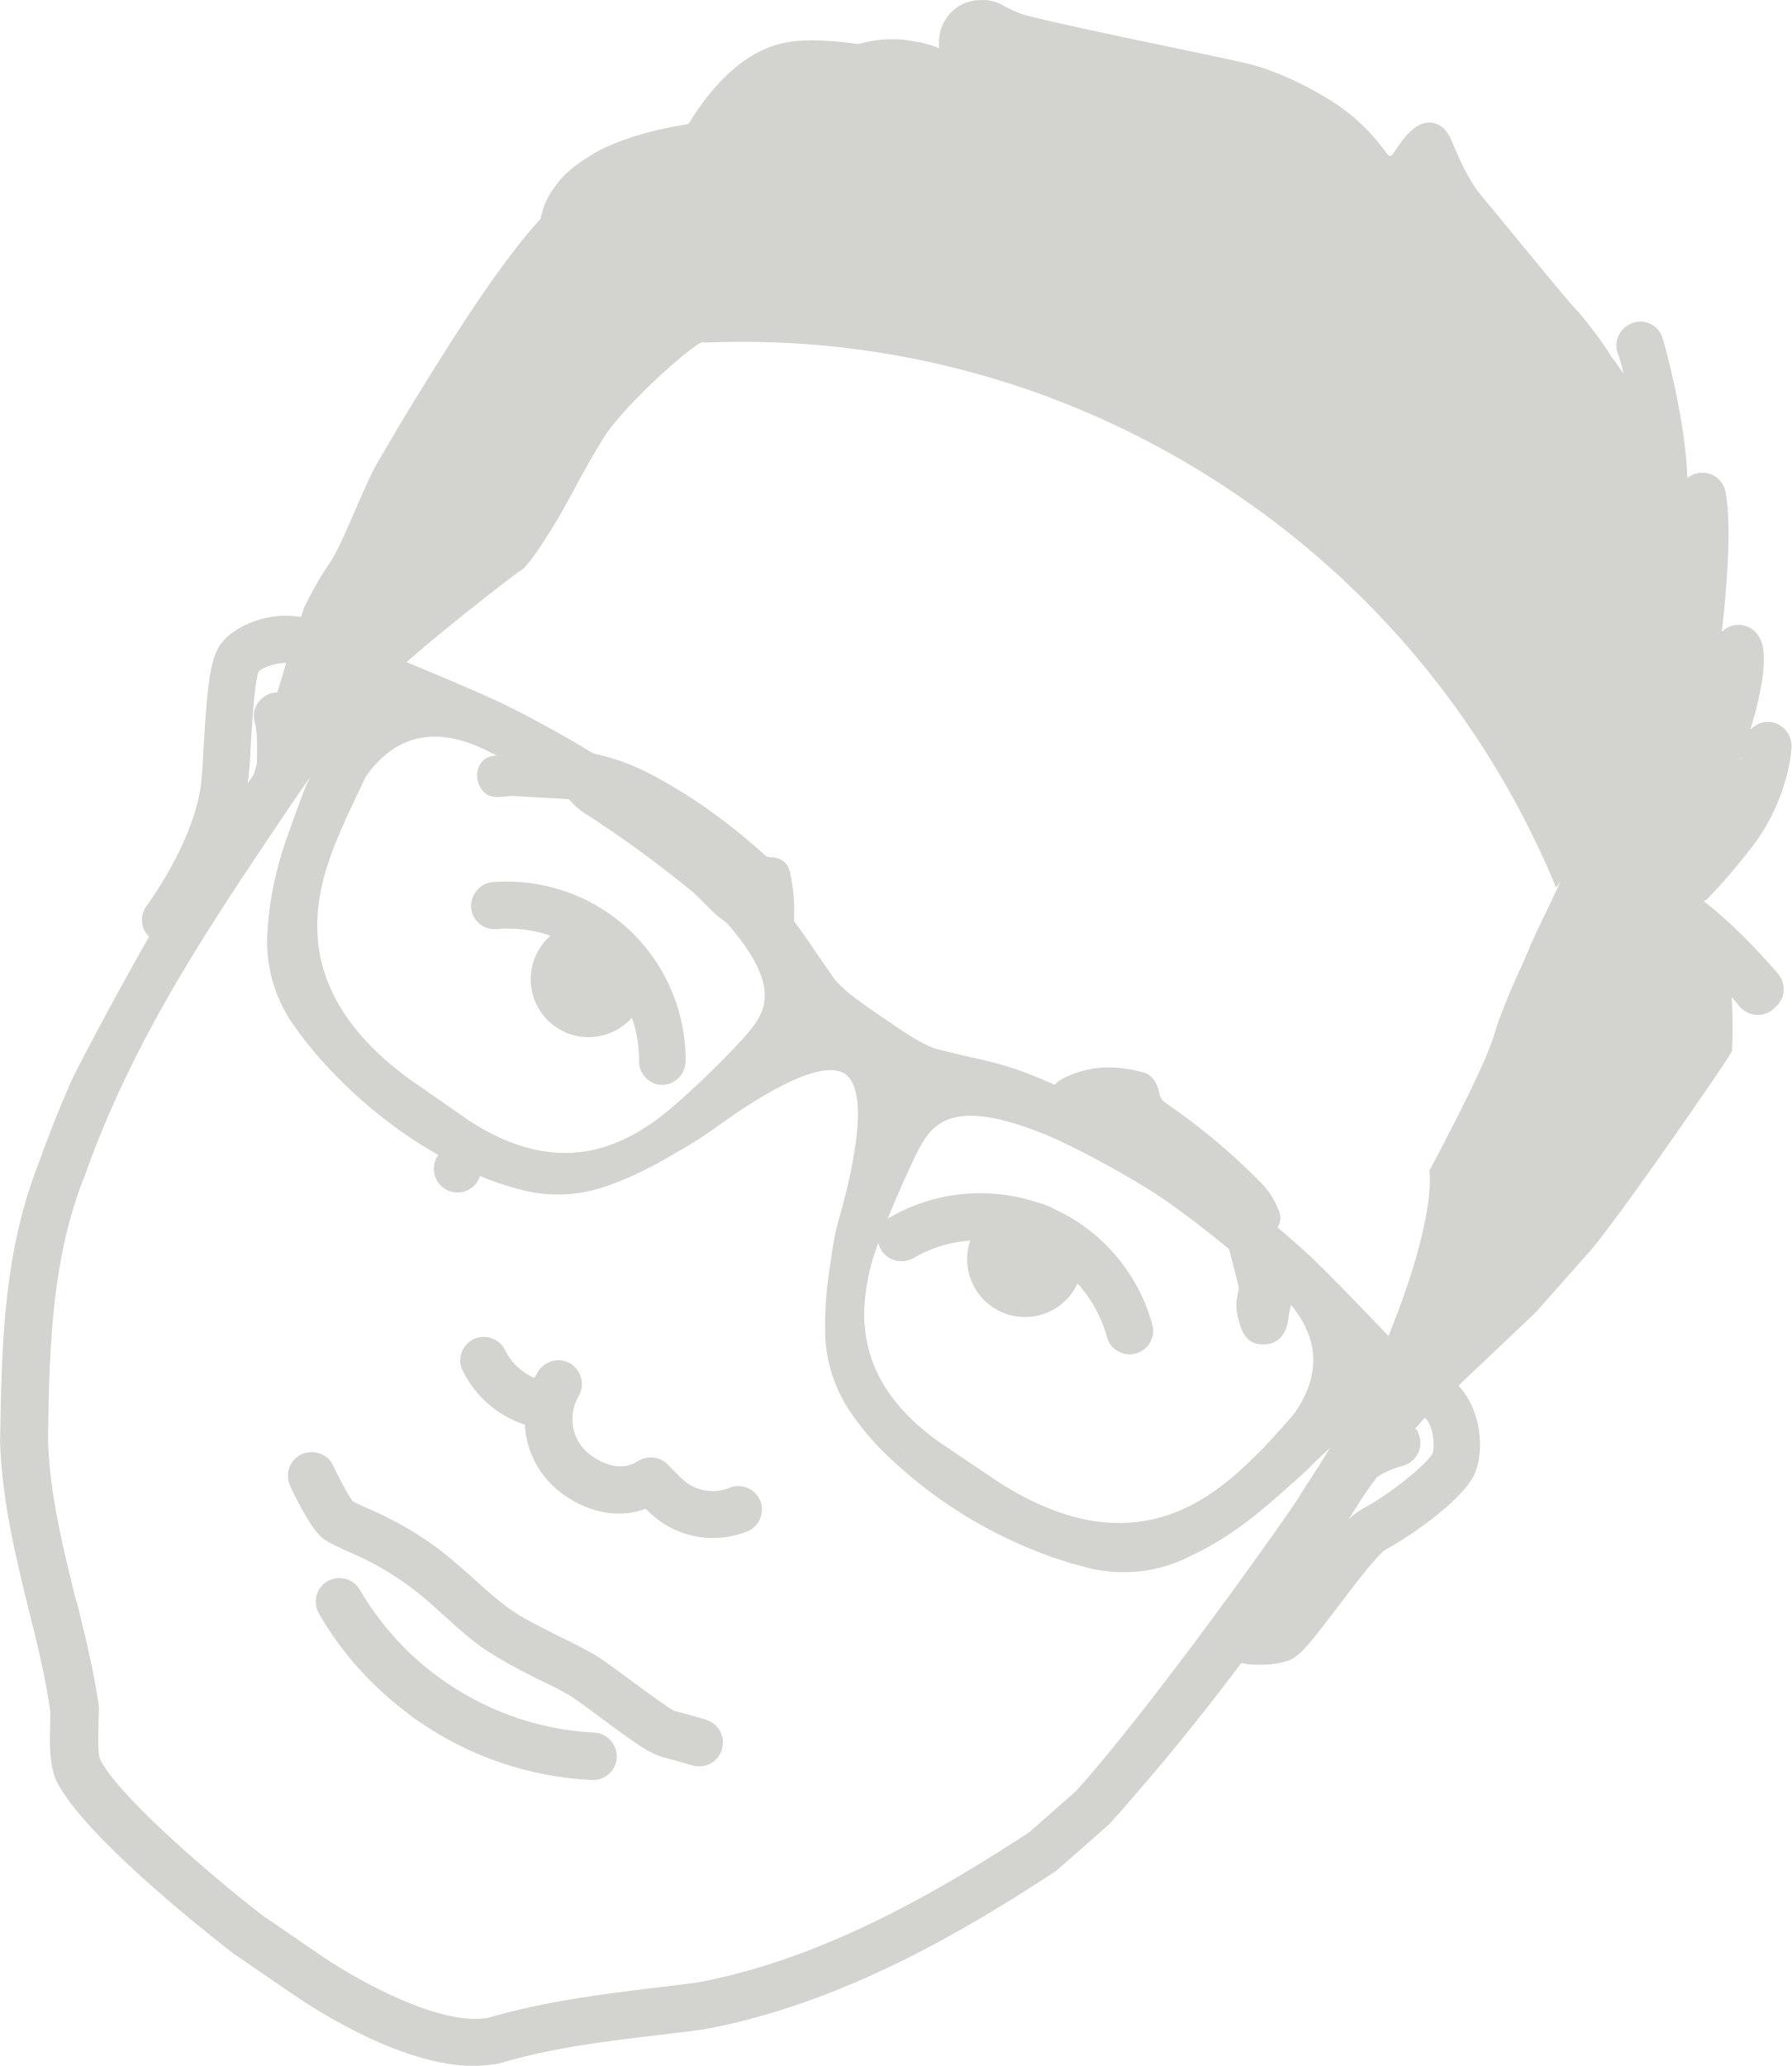
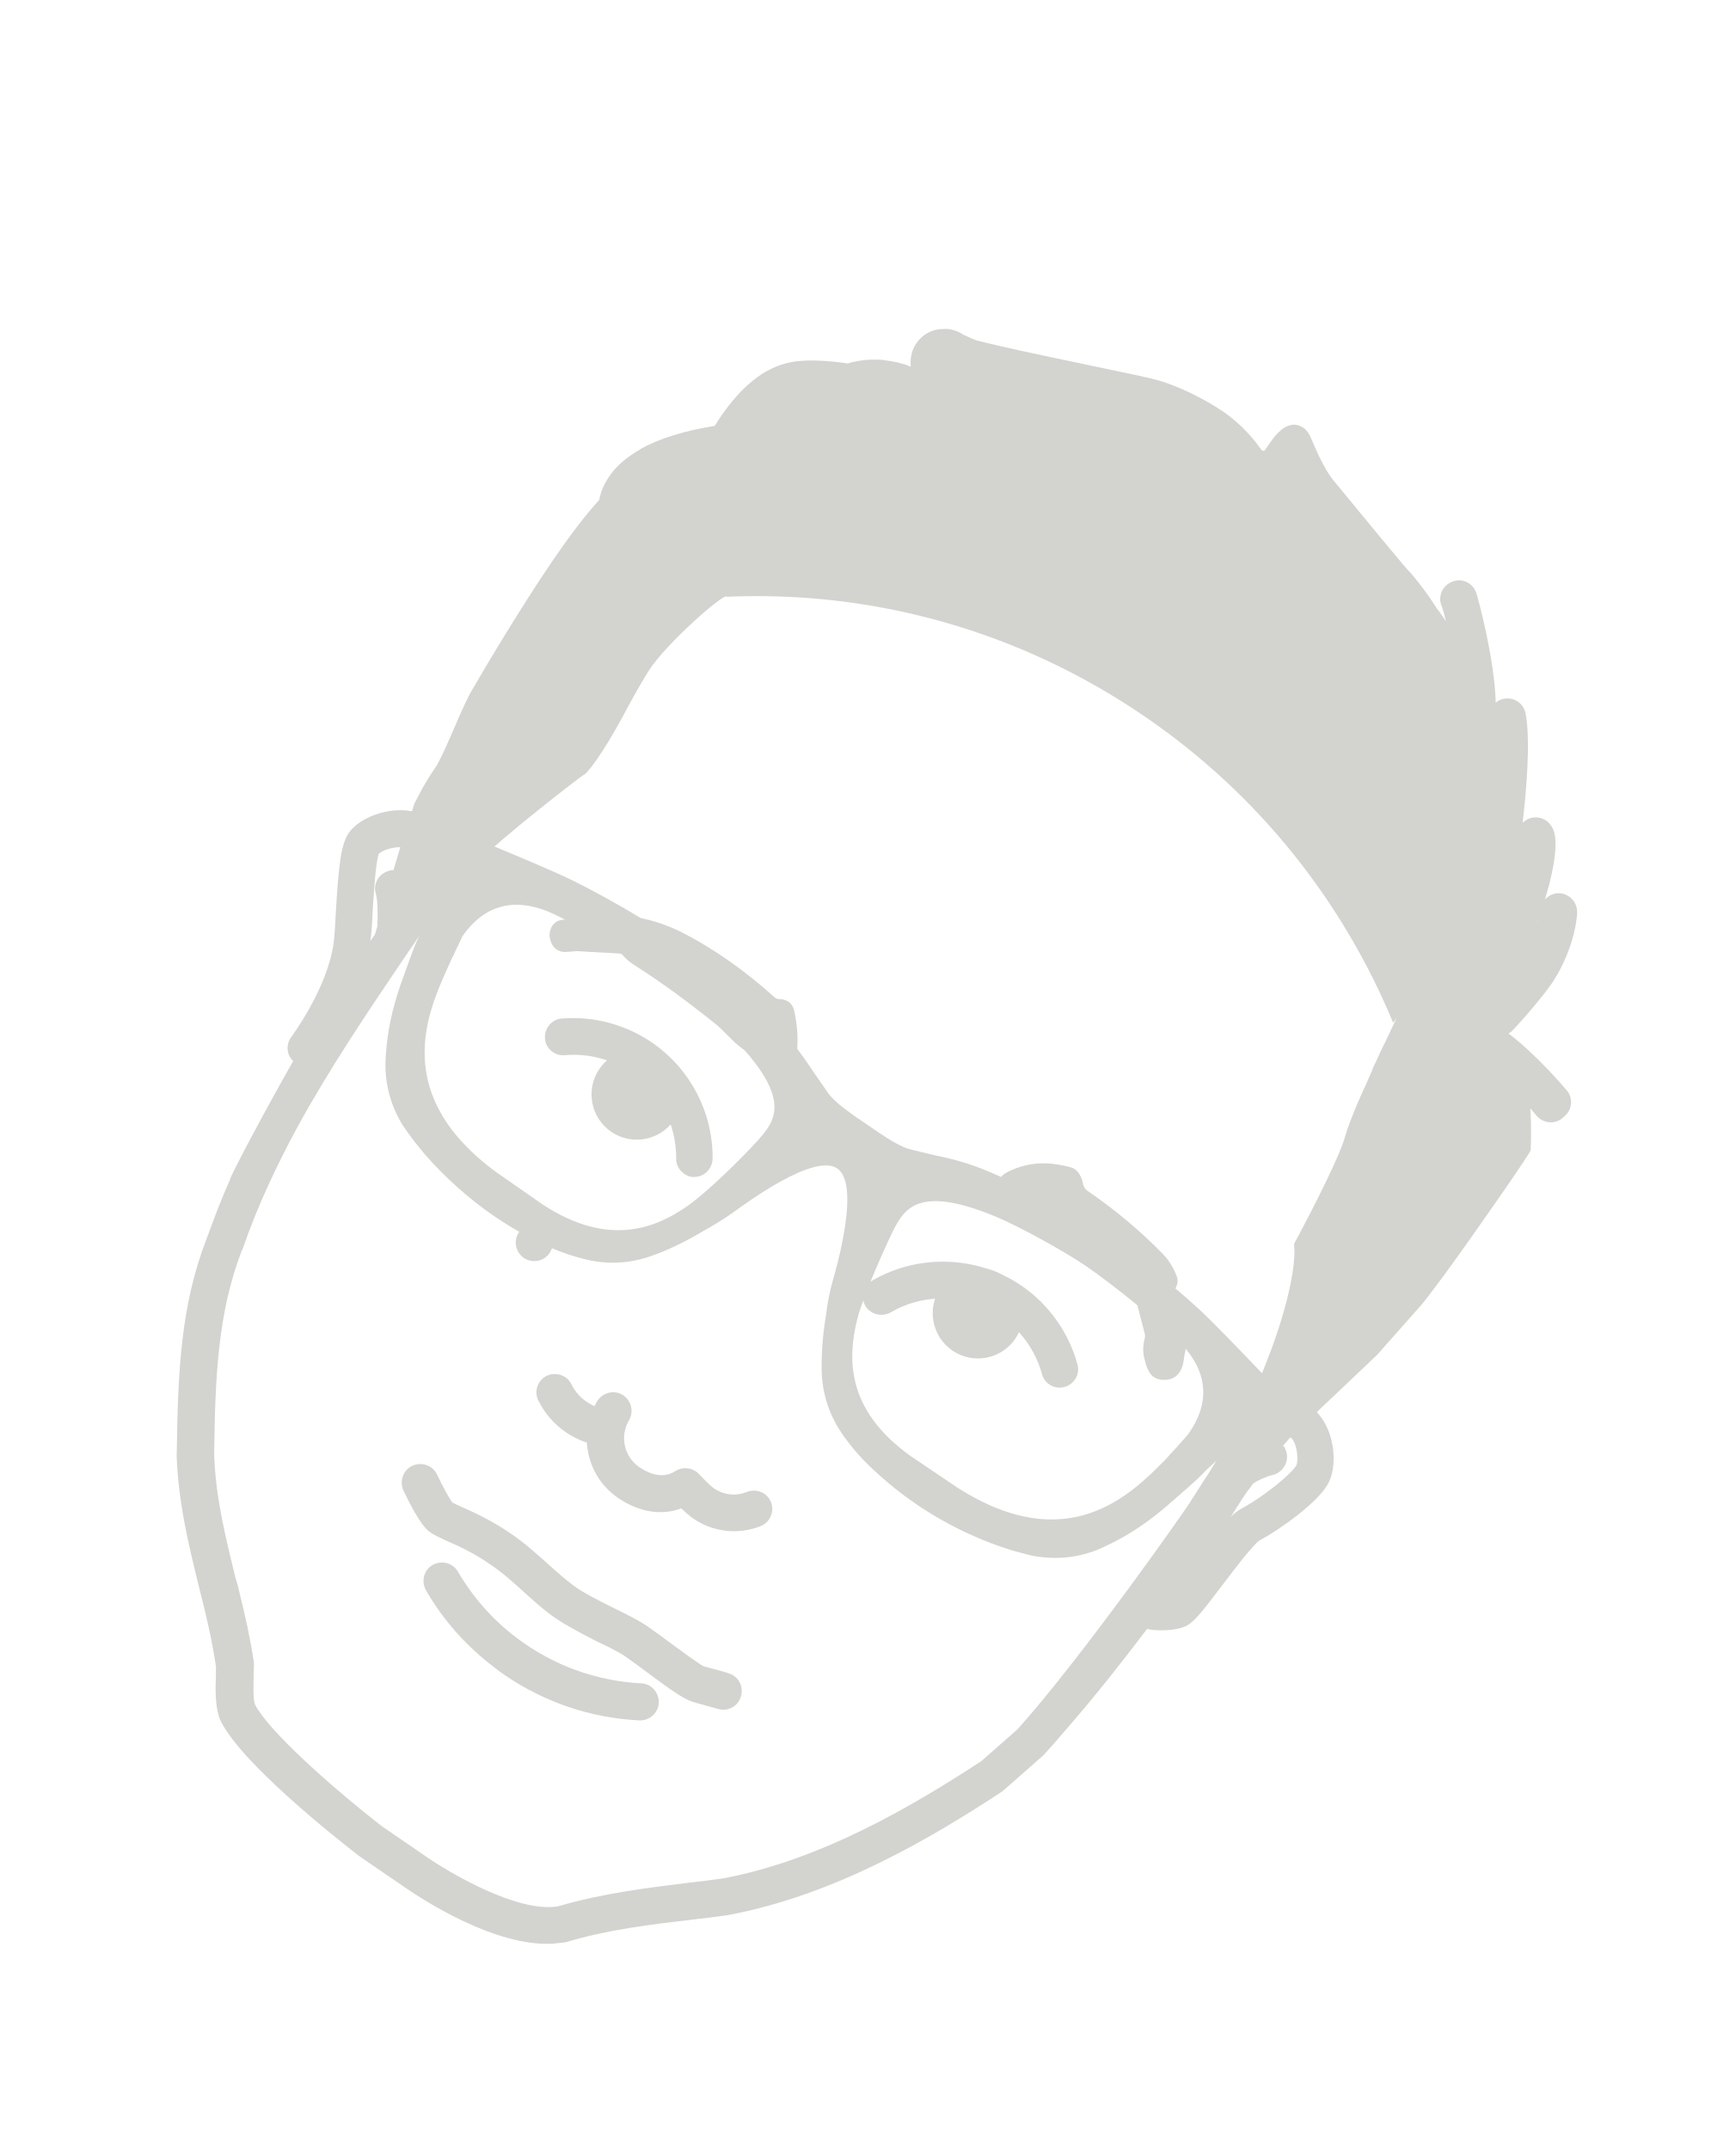
- <svg xmlns="http://www.w3.org/2000/svg" width="100%" height="100%" viewBox="0 0 5345 6161" version="1.1" xml:space="preserve" style="fill-rule:evenodd;clip-rule:evenodd;stroke-linejoin:round;stroke-miterlimit:2;">
-   <g transform="matrix(1,0,0,1,-3767.238,19.32833)">
+ <svg xmlns="http://www.w3.org/2000/svg" width="100%" height="100%" viewBox="0 0 6621 8202" version="1.1" xml:space="preserve" style="fill-rule:evenodd;clip-rule:evenodd;stroke-linejoin:round;stroke-miterlimit:2;">
+   <g transform="matrix(1,0,0,1,-3093.295,1274.184)">
    <g transform="matrix(8.333333,0,0,8.333333,0,0)">
      <g transform="matrix(1,0,0,1,939.6025,198.2787)">
        <path d="M0,339.461C-1.473,340.278 -3.265,341.562 -4.853,343.213C-3.199,340.466 -1.177,337.514 0.689,334.456C1.967,332.591 3.243,330.727 4.782,328.814L5.314,328.037C7.581,326.394 11.467,324.719 14.453,324.025C18.96,322.776 21.784,318.319 20.642,313.657C20.34,312.765 20.037,311.873 19.629,311.137C19.474,311.03 19.162,310.817 19.007,310.711C20.014,309.575 21.233,308.128 22.347,306.836L23.123,307.368C25.747,310.534 26.177,317.905 25.056,319.875C22.076,324.225 10.57,333.692 0,339.461M-102.492,440.445L-119.128,455.07C-150.516,475.568 -192.351,500.324 -237.637,508.792C-242.659,509.46 -247.682,510.128 -252.599,510.641C-272.059,513.061 -292.198,515.472 -313.01,521.531C-331.539,524.589 -363.217,505.858 -373.985,498.254L-393.561,484.846C-411.615,470.882 -441.327,445.282 -450.088,431.749C-450.808,430.799 -451.265,429.801 -451.674,429.065C-452.589,427.068 -452.389,419.445 -452.24,415.895C-452.272,414.276 -452.148,412.763 -452.131,411.405L-452.114,410.047C-453.851,398.586 -456.275,387.796 -458.912,377.317L-458.96,377.055C-459.352,374.961 -460.005,372.916 -460.659,370.871C-464.83,353.634 -468.912,337.6 -470.097,319.67C-470.146,319.408 -470.089,318.991 -470.138,318.729C-470.276,317.265 -470.308,315.645 -470.34,314.026C-469.897,278.723 -468.59,249.489 -457.631,221.161L-457.418,220.85C-450.645,201.296 -441.842,182.446 -432.058,164.497C-417.518,137.937 -400.435,112.662 -383.777,88.009L-380.691,83.503C-379.521,81.794 -378.244,79.93 -377.073,78.221C-368.822,65.841 -357.625,51.827 -349.793,43.725C-338.941,32.214 -301.497,3.538 -301.342,3.645C-299.877,3.506 -292.552,-5.856 -282.604,-24.378C-279.502,-30.241 -275.866,-36.881 -271.389,-44.085C-263.555,-56.522 -236.198,-80.467 -235.603,-78.004C-169.755,-80.834 -102.65,-63.174 -44.08,-23.057C8.587,13.017 46.778,62.228 69.49,117.043C70.447,115.645 71.086,114.713 71.086,114.713C71.086,114.713 70.603,115.751 69.743,117.673C69.047,119.022 68.188,120.944 67.221,123.021C66.525,124.37 65.878,125.982 64.97,127.642C63.896,129.874 62.718,132.262 61.588,134.912C61.269,135.378 61.211,135.795 60.892,136.261C60.679,136.572 60.728,136.833 60.515,137.144C60.195,137.61 60.032,138.183 59.975,138.6C59.008,140.677 57.984,143.171 56.748,145.976C56.429,146.442 56.371,146.859 56.052,147.326C55.086,149.403 54.275,151.586 53.202,153.819C50.672,159.846 48.567,165.252 47.42,169.259C46.871,171.394 45.74,174.043 44.553,177.11C37.772,193.008 24.084,218.325 24.084,218.325C24.084,218.325 24.182,218.849 24.222,219.789C24.49,223.397 24.247,234.414 17.234,256.316C15.933,260.217 14.466,264.69 12.631,269.368C11.607,271.863 10.739,274.463 9.609,277.113C9.503,277.268 9.396,277.424 9.396,277.424C8.807,278.617 8.372,279.918 7.783,281.112C3.696,290.41 -1.494,300.321 -7.421,310.641C-8.862,313.078 -10.196,315.359 -11.531,317.64C-12.865,319.922 -14.355,322.097 -15.583,324.223C-15.902,324.689 -16.222,325.155 -16.541,325.621C-18.833,329.301 -21.174,332.719 -23.04,335.777C-23.049,336.456 -72.775,407.389 -102.492,440.445M-397.819,66.522C-397.299,58.433 -396.433,43.505 -394.975,39.711C-393.494,38.215 -388.929,36.548 -385.117,36.649C-386.101,40.083 -387.19,43.674 -388.28,47.264C-389.114,47.149 -389.899,47.296 -390.792,47.598C-395.25,49.109 -397.763,53.778 -396.252,58.237C-395.501,60.806 -395.325,67.546 -395.654,73.026C-396.252,74.899 -396.58,76.044 -396.744,76.616C-396.851,76.772 -397.595,77.859 -398.873,79.723C-398.306,76.231 -397.985,71.43 -397.819,66.522M135.457,71.385C135.514,70.967 135.465,70.706 135.678,70.395L135.784,70.24C135.678,70.395 135.62,70.812 135.457,71.385M34.556,295.341C34.4,295.235 42.593,287.607 42.593,287.607L62.15,269.049L82.284,246.32C84.297,244.047 88.177,238.716 93.17,232.093C108.37,211.234 132.361,176.54 132.428,175.444C132.485,175.027 132.857,166.152 132.388,157.842C132.289,157.318 132.347,156.901 132.355,156.222L134.979,159.389C137.963,163.03 143.23,163.671 146.766,160.843C147.134,160.638 147.453,160.172 147.821,159.968L147.928,159.813C151.569,156.829 151.898,151.348 148.964,147.969C147.215,145.858 134.756,131.39 122.598,122.149L122.287,121.936C122.655,121.732 123.023,121.528 123.498,121.168C130.904,113.687 139.662,102.567 141.364,100.082C141.896,99.305 142.429,98.528 142.961,97.751C153.3,81.324 153.74,67.018 153.749,66.339C153.702,61.742 150.146,57.937 145.5,57.721C143.046,57.638 140.682,58.758 138.987,60.565L141.118,53.122C141.118,53.122 141.225,52.967 141.176,52.705C145.904,33.805 143.093,28.912 142.12,27.333C139.873,23.283 134.721,21.808 130.671,24.055C129.935,24.464 129.354,24.979 128.772,25.494C130.473,10.681 132.479,-11.91 130.131,-24.475C129.249,-29.187 124.899,-32.166 120.188,-31.285C118.617,-30.992 117.513,-30.379 116.457,-29.504C115.927,-49.724 108.138,-78.34 107.378,-80.23C105.605,-84.64 100.616,-86.687 96.362,-84.808C91.952,-83.035 89.905,-78.047 91.629,-73.899C92.136,-72.639 92.887,-70.07 93.63,-66.822C92.142,-68.983 90.81,-71.037 89.42,-72.673L89.216,-73.041C85.734,-78.622 81.777,-83.842 77.249,-89.226C77.085,-88.654 55.994,-114.512 42.515,-130.821C39.22,-134.675 35.853,-141.09 32.152,-150.015C31.139,-152.535 29.855,-154.327 28.458,-155.285C26.282,-156.775 24.041,-157.168 21.628,-156.311C19.583,-155.657 17.578,-154.063 15.458,-151.635C13.92,-149.722 12.43,-147.547 10.834,-145.216C10.515,-144.75 9.991,-144.652 9.524,-144.972C9.369,-145.078 9.369,-145.078 9.214,-145.184C3.672,-153.089 -3.089,-159.546 -10.915,-164.449C-18.118,-168.927 -25.748,-172.783 -33.444,-175.544C-35.055,-176.191 -36.772,-176.682 -38.49,-177.174C-40.936,-177.936 -50.676,-180.043 -67.868,-183.601C-93.238,-188.882 -111.158,-192.711 -121.414,-195.399L-121.569,-195.505C-122.142,-195.669 -123.598,-196.209 -125.83,-197.282C-126.713,-197.659 -127.752,-198.142 -128.839,-198.887C-131.383,-200.172 -133.935,-200.779 -136.601,-200.551C-141.354,-200.611 -145.927,-198.266 -148.8,-194.071C-150.715,-191.274 -151.485,-188.15 -151.471,-185.173C-151.422,-184.911 -151.479,-184.494 -151.431,-184.232C-151.382,-183.97 -151.438,-183.553 -151.39,-183.291C-153.467,-184.258 -155.602,-184.807 -157.736,-185.356C-158.153,-185.413 -162.636,-186.201 -164.304,-186.431C-166.234,-186.612 -170.569,-186.614 -172.819,-186.329C-175.33,-185.994 -177.948,-185.505 -180.255,-184.803C-187.919,-185.943 -198.511,-186.808 -205.579,-185.486C-218.454,-183.349 -230.328,-173.679 -241.15,-156.212C-255.229,-153.987 -266.608,-150.369 -275.076,-145.669L-275.183,-145.514C-275.289,-145.359 -275.289,-145.359 -275.551,-145.31C-281.286,-141.935 -285.877,-138.231 -288.963,-133.726C-291.566,-130.259 -293.286,-126.415 -294.016,-122.351C-306.938,-108.149 -321.738,-85.875 -340.403,-55.293C-344.242,-49.021 -348.139,-42.332 -352.249,-35.332C-356.997,-27.4 -364.893,-5.875 -369.255,0.494C-374.15,7.641 -376.295,12.106 -378.277,15.998C-378.539,16.047 -378.924,17.609 -379.792,20.21C-390.474,18.143 -403.277,22.84 -408.483,29.774C-412.363,35.105 -413.325,45.174 -414.57,65.32C-414.851,71.062 -415.181,76.542 -415.592,80.14C-418.31,101.103 -434.778,123.148 -434.991,123.458C-437.593,126.925 -437.236,131.735 -434.137,134.542C-444.87,153.211 -463.644,188.284 -463.022,188.709C-466.944,197.435 -470.4,206.48 -473.702,215.631C-485.79,246.61 -486.958,277.307 -487.476,314.385L-487.534,314.802C-486.816,336.748 -481.943,356.292 -477.323,375.206C-474.286,387.1 -471.307,399.412 -469.48,412.075C-469.546,413.171 -469.612,414.267 -469.523,415.47C-469.812,421.89 -469.906,429.358 -468.044,434.97C-467.791,435.6 -467.693,436.124 -467.333,436.598C-466.827,437.858 -466.059,439.069 -465.29,440.28C-452.181,461.128 -409.09,494.523 -404.021,498.451L-382.582,513.136C-374.348,518.776 -341.345,540.24 -315.104,538.584C-313.378,538.397 -311.652,538.21 -309.926,538.022L-309.141,537.875C-289.376,532.012 -270.808,529.895 -250.93,527.533C-245.752,526.971 -240.729,526.303 -235.444,525.586L-234.921,525.487C-186.231,516.383 -142.187,490.402 -109.377,468.824L-90.997,452.654L-90.31,451.984C-86.709,448.059 -83.264,444.029 -79.924,440.153C-67.1,425.428 -54.945,410.015 -43.208,394.545C-41.956,394.718 -40.967,394.939 -40.55,394.997C-35.331,395.376 -29.426,395.084 -25.433,393.254C-21.596,391.317 -17.986,386.714 -8.426,374.089C-3.327,367.311 5.382,355.929 8.278,354.033C19.218,348.059 34.192,336.861 39.096,329.035C44.367,321.005 43.115,304.171 34.556,295.341" style="fill:rgb(211,212,207);fill-rule:nonzero;" />
      </g>
      <g transform="matrix(1,0,0,1,630.3076,481.7437)">
        <path d="M0,21.038C-5.437,17.313 -9.762,12.297 -12.614,6.464C-14.755,2.258 -12.863,-2.837 -8.764,-4.822C-4.665,-6.808 0.537,-5.071 2.522,-0.972C5.627,5.491 12.152,9.961 19.195,10.676C23.89,11.153 27.233,15.268 26.862,19.808C26.386,24.503 22.27,27.846 17.73,27.476C11.522,26.876 5.282,24.656 0,21.038" style="fill:rgb(211,212,207);fill-rule:nonzero;" />
      </g>
      <g transform="matrix(1,0,0,1,654.2178,500.1948)">
        <path d="M0,32.659C-14.448,22.763 -18.594,3.489 -9.629,-11.598C-7.125,-15.588 -2.094,-16.935 2.003,-14.586C5.994,-12.081 7.341,-7.049 4.991,-2.953C0.669,4.358 2.692,13.733 9.684,18.521C13.257,20.969 20.004,24.448 26.271,20.296C29.798,18.147 34.386,18.779 37.116,21.79C38.973,23.746 42.169,27.077 43.878,28.247C48.384,31.333 53.912,31.925 58.952,29.899C63.362,28.126 68.244,30.329 69.968,34.477C71.74,38.887 69.538,43.769 65.39,45.492C55.049,49.594 43.573,48.353 34.407,42.074C32.543,40.797 30.581,38.997 28.93,37.409C19.954,40.848 9.478,39.15 0,32.659" style="fill:rgb(211,212,207);fill-rule:nonzero;" />
      </g>
      <g transform="matrix(1,0,0,1,602.1719,582.2916)">
        <path d="M0,31.547C-1.554,30.483 -2.952,29.525 -4.399,28.306C-17.334,18.533 -27.945,6.7 -35.971,-7.242C-38.218,-11.292 -36.899,-16.551 -32.849,-18.798C-28.799,-21.046 -23.54,-19.726 -21.292,-15.676C-14.337,-3.837 -5.223,6.515 5.799,14.749C22.357,27.231 42.115,34.374 62.629,35.414C67.275,35.63 70.881,39.696 70.665,44.342C70.45,48.988 66.384,52.593 61.737,52.379C39.449,51.263 18.333,44.104 0,31.547" style="fill:rgb(211,212,207);fill-rule:nonzero;" />
      </g>
      <g transform="matrix(1,0,0,1,684.4424,313.743)">
        <path d="M0,70.682C-2.176,69.192 -3.761,66.509 -3.62,63.638C-3.58,47.916 -11.18,33.353 -24.074,24.521C-33.085,18.349 -43.652,15.448 -54.581,16.408C-59.235,16.872 -63.421,13.32 -63.729,8.772C-64.038,4.224 -60.642,-0.069 -56.093,-0.378C-41.558,-1.605 -26.722,2.394 -14.759,10.587C2.797,22.612 13.15,42.485 13.041,63.638C12.981,68.39 9.226,72.208 4.474,72.149C3.009,72.287 1.397,71.64 0,70.682" style="fill:rgb(211,212,207);fill-rule:nonzero;" />
      </g>
      <g transform="matrix(-0.825022,-0.565101,-0.565101,0.825022,643.4369,355.5976)">
        <path d="M-11.706,-37.803C-23.145,-37.803 -32.419,-28.53 -32.419,-17.089C-32.419,-5.65 -23.145,3.625 -11.706,3.624C-0.266,3.624 9.008,-5.649 9.008,-17.09C9.008,-28.529 -0.266,-37.804 -11.706,-37.803" style="fill:rgb(211,212,207);fill-rule:nonzero;" />
      </g>
      <g transform="matrix(1,0,0,1,769.9365,456.7138)">
        <path d="M0,-9.165C-0.932,-9.803 -1.913,-10.704 -2.526,-11.808C-4.773,-15.858 -3.561,-20.962 0.596,-23.364C21.853,-35.738 48.845,-34.825 69.042,-20.991C81.471,-12.478 90.658,0.434 94.602,15.004C95.851,19.511 93.182,24.074 88.675,25.324C84.167,26.573 79.448,23.797 78.354,19.396C75.407,8.704 68.786,-0.624 59.465,-7.009C44.55,-17.224 24.765,-17.995 9.137,-8.842C6.191,-7.207 2.642,-7.356 0,-9.165" style="fill:rgb(211,212,207);fill-rule:nonzero;" />
      </g>
      <g transform="matrix(-0.825022,-0.565101,-0.565101,0.825022,799.6586,455.7529)">
        <path d="M-11.706,-37.803C-23.145,-37.803 -32.42,-28.529 -32.419,-17.089C-32.419,-5.65 -23.145,3.625 -11.706,3.624C-0.265,3.625 9.008,-5.649 9.008,-17.09C9.008,-28.529 -0.266,-37.804 -11.706,-37.803" style="fill:rgb(211,212,207);fill-rule:nonzero;" />
      </g>
      <g transform="matrix(-0.825022,-0.565101,-0.565101,0.825022,607.9309,419.0095)">
        <path d="M-4.788,-15.465C-9.469,-15.464 -13.262,-11.671 -13.263,-6.991C-13.263,-2.311 -9.469,1.483 -4.788,1.483C-0.109,1.483 3.685,-2.311 3.685,-6.99C3.685,-11.67 -0.108,-15.465 -4.788,-15.465" style="fill:rgb(211,212,207);fill-rule:nonzero;" />
      </g>
      <g transform="matrix(1,0,0,1,717.915,274.4489)">
        <path d="M0,56.441C-3.95,54.877 -7.213,52.642 -10.312,49.835C-15.314,44.81 -17.947,42.322 -18.103,42.216C-31.029,31.764 -43.76,22.359 -56.819,14.1C-58.684,12.823 -60.286,11.497 -61.521,9.967C-61.88,9.492 -62.346,9.173 -63.024,9.164C-69.339,8.719 -75.605,8.536 -81.919,8.091C-82.075,7.985 -83.801,8.172 -87.408,8.441C-90.492,8.611 -92.773,7.276 -94.048,4.805C-95.167,2.441 -95.453,0.191 -94.535,-2.148C-93.561,-4.903 -91.139,-6.44 -87.744,-6.398C-86.125,-6.429 -84.66,-6.568 -83.4,-7.074C-81.249,-7.883 -79.94,-8.128 -79.417,-8.226C-62.68,-10 -47.255,-7.195 -33.296,0.083C-19.492,7.255 -5.616,16.988 8.07,29.329C8.536,29.649 9.003,29.968 9.682,29.976C13.755,30.028 16.135,31.886 16.926,35.395C18.607,42.938 18.931,50.463 17.741,57.865C17.224,61.619 15.521,64.105 12.895,65.273C10.269,66.441 7.766,66.097 5.329,64.656C2.893,63.215 1.404,61.055 0.817,57.914C0.826,57.235 0.466,56.76 0,56.441" style="fill:rgb(211,212,207);fill-rule:nonzero;" />
      </g>
      <g transform="matrix(1,0,0,1,886.9609,424.8389)">
        <path d="M0,8.143C-15.291,-1.189 -29.575,-11.658 -43.377,-23.166C-43.843,-23.485 -44.415,-23.649 -45.094,-23.657C-49.691,-23.61 -53.379,-25.224 -56.372,-28.186C-58.228,-30.142 -59.298,-32.245 -59.06,-34.592C-58.919,-37.463 -57.43,-39.638 -54.59,-41.117C-47.178,-44.942 -39.382,-45.993 -30.99,-44.582C-27.343,-43.909 -24.791,-43.303 -23.858,-42.664C-21.839,-41.281 -20.458,-38.965 -19.821,-35.562C-19.626,-34.515 -18.857,-33.304 -17.925,-32.666C-4.875,-23.727 6.547,-14.078 16.603,-3.766C19.439,-0.91 21.434,2.51 22.953,6.289C23.713,8.179 23.532,10.11 22.518,11.925C21.879,12.857 22.074,13.904 22.9,14.698C25.893,17.661 26.685,21.17 25.324,25.488C25.054,26.216 25.2,27.001 25.609,27.738C27.972,30.954 28.174,35.657 26.739,41.75C26.575,42.322 26.566,43.001 26.403,43.574C25.852,50.044 22.987,53.559 18.178,53.917C14.832,54.136 12.493,53.219 10.85,50.952C9.771,49.528 8.962,47.377 8.269,44.391C7.419,41.299 7.511,38.166 8.388,34.886C8.552,34.314 8.56,33.635 8.462,33.111L5.025,19.801C4.928,19.278 4.567,18.803 4.053,18.222C1.313,15.89 0.252,13.108 0.817,9.616C0.826,8.937 0.467,8.462 0,8.143" style="fill:rgb(211,212,207);fill-rule:nonzero;" />
      </g>
      <g transform="matrix(1,0,0,1,625.3252,559.252)">
        <path d="M0,28.448C-0.466,28.129 -1.088,27.703 -1.554,27.384C-5.953,24.143 -10.188,20.329 -14.268,16.621C-19.329,12.014 -24.7,7.193 -30.71,3.305C-37.546,-1.377 -44.661,-4.653 -49.96,-6.913C-53.231,-8.469 -55.308,-9.435 -57.017,-10.605C-58.416,-11.563 -61.833,-13.904 -69.416,-29.825C-71.295,-34.08 -69.665,-39.126 -65.304,-41.16C-61.05,-43.04 -56.004,-41.409 -53.969,-37.049C-51.477,-31.69 -48.413,-26.167 -46.974,-24.269C-46.091,-23.892 -44.431,-22.983 -42.82,-22.336C-37.365,-19.969 -29.057,-16.104 -21.133,-10.677C-14.346,-6.257 -8.615,-0.962 -2.933,4.071C0.992,7.672 4.867,11.011 8.645,13.827C13.354,17.281 20.208,20.605 26.644,23.872C32.302,26.607 37.389,29.178 41.534,31.79C44.642,33.918 48.729,36.946 52.974,40.081C57.839,43.642 65.704,49.486 68.092,50.665C72.934,51.927 79.076,53.623 79.387,53.836C83.967,55.147 86.467,59.827 85.156,64.407C83.845,68.987 79.165,71.488 74.585,70.177C74.585,70.177 68.288,68.374 63.863,67.169C59.594,66.071 54.156,62.347 42.823,53.9C38.735,50.871 34.958,48.055 32.161,46.14C29.054,44.012 24.123,41.547 19.085,39.238C12.339,35.759 5.593,32.279 0,28.448" style="fill:rgb(211,212,207);fill-rule:nonzero;" />
      </g>
      <g transform="matrix(1,0,0,1,904.6787,272.8917)">
        <path d="M0,242.525C-15.606,258.312 -44.544,287.564 -95.168,255.172L-116.559,240.749C-146.739,219.165 -144.977,195.265 -141.223,179.12C-140.501,175.734 -138.879,171.367 -137.094,166.427C-136.496,164.555 -135.742,162.788 -134.883,160.866C-131.435,152.5 -127.618,143.93 -124.884,138.271C-119.636,127.943 -113.691,116.265 -77.733,131.08C-66.718,135.658 -45.865,147.202 -36.699,153.48L-35.922,154.012C-29.708,158.268 -20.86,165.013 -12.692,171.749C-5.506,177.584 1.108,183.256 5.393,187.332C6.733,188.707 8.074,190.081 9.464,191.718C17.132,200.85 22.033,214.022 11.073,230.024C9.796,231.888 2.594,239.737 0,242.525M-186.513,96.287C-194.141,104.757 -209.951,120.176 -218.698,126.282C-232.24,135.723 -254.044,145.895 -284.92,125.66L-306.098,110.926C-354.749,75.321 -337.667,37.719 -328.692,17.618C-327.186,14.086 -322.469,4.534 -321.716,2.768C-308.685,-15.924 -291.746,-12.996 -279.701,-7.256C-278.351,-6.56 -276.585,-5.807 -274.77,-4.791C-262.208,1.529 -242.764,12.794 -232.927,19.76C-223.761,26.038 -205.462,41.311 -197.213,49.928C-195.513,51.777 -194.017,53.258 -192.627,54.895C-171.307,79.085 -179.359,88.176 -186.513,96.287M58.568,220.33C58.332,218.342 57.417,216.346 55.921,214.865C55.096,214.071 50.354,208.997 44.32,202.81C35.041,193.031 22.459,180.077 16.368,174.307C13.27,171.5 9.189,167.792 4.693,164.028C-4.301,156.498 -14.8,148.166 -21.537,144.007C-46.665,127.709 -63.004,118.573 -75.155,112.988C-88.347,106.92 -96.574,104.937 -105.742,102.994C-109.284,102.166 -112.825,101.338 -117.095,100.24C-120.219,99.469 -125.82,96.317 -131.568,92.38L-141.512,85.57C-144.463,83.548 -146.998,81.583 -149.222,79.832C-151.34,77.925 -153.146,76.231 -154.07,74.913C-156.481,71.436 -158.688,68.327 -160.739,65.324C-163.2,61.584 -165.611,58.107 -168.488,54.31C-177.382,42.969 -191.313,29.318 -229.408,1.628C-232.254,-0.55 -236.089,-2.948 -240.234,-5.559C-250.342,-11.798 -263.156,-18.748 -271.358,-22.769C-279.715,-26.895 -299.252,-35.027 -311.879,-40.252C-318.062,-42.889 -322.584,-44.617 -323.467,-44.994C-325.389,-45.854 -327.319,-46.035 -329.52,-45.488C-330.673,-45.137 -331.729,-44.262 -332.368,-43.33C-333.112,-42.242 -338.982,-32.34 -340.44,-28.545C-341.357,-26.206 -340.917,-23.85 -339.323,-21.845C-336.903,-19.047 -335.841,-16.265 -336.088,-13.239C-336.096,-12.56 -336.49,-10.319 -338.759,-4.341C-339.889,-1.691 -340.864,1.065 -342.1,3.87C-342.158,4.287 -342.477,4.753 -342.689,5.064C-344.196,8.597 -346.522,14.992 -349.987,24.716C-353.78,35.585 -356.108,46.315 -356.76,56.597C-357.845,68.178 -355.217,79.337 -349.177,89.18C-348.409,90.391 -346.562,93.025 -343.325,97.297L-339.106,102.468C-329.632,113.295 -319.044,122.829 -307.236,130.917C-303.508,133.471 -299.673,135.869 -295.731,138.112C-292.566,139.823 -289.247,141.641 -285.976,143.197C-284.315,144.105 -282.549,144.859 -280.783,145.612C-276.211,147.602 -271.165,149.232 -266.324,150.494C-255.495,153.346 -244.779,152.697 -234.39,148.858C-226.52,146.032 -218.845,142.159 -211.53,137.81C-206.744,135.155 -202.007,132.237 -197.58,129.106C-191.729,124.897 -160.676,101.886 -150.111,109.122C-147.626,110.825 -146.311,114.237 -145.789,118.474C-145.031,124.699 -145.968,132.731 -147.313,140.026C-148.888,148.991 -151.183,157.005 -152.002,159.868C-153.583,165.176 -154.592,170.647 -155.232,175.915C-156.644,184.306 -157.376,192.706 -157.273,201.221C-157.1,212.296 -153.677,222.629 -147.105,231.695C-143.051,237.44 -138.261,242.775 -133.199,247.383C-116.627,262.842 -97.395,274.418 -75.919,282.052L-69.572,284.116C-62.857,285.976 -60.879,286.419 -60.044,286.534C-48.422,288.56 -37.33,287.028 -26.923,281.831C-17.571,277.508 -8.407,271.46 0.357,263.996C8.172,257.252 13.401,252.617 16.15,249.935C18.639,247.303 21.069,245.088 23.394,243.027C28.147,238.752 29.988,237.73 30.618,237.477C33.352,236.153 36.435,235.983 39.919,237.228C42.258,238.145 44.72,237.549 46.569,235.849C49.426,233.012 56.538,223.961 57.438,222.98L57.545,222.824C58.437,222.522 58.765,221.377 58.568,220.33" style="fill:rgb(211,212,207);fill-rule:nonzero;" />
      </g>
    </g>
  </g>
</svg>
